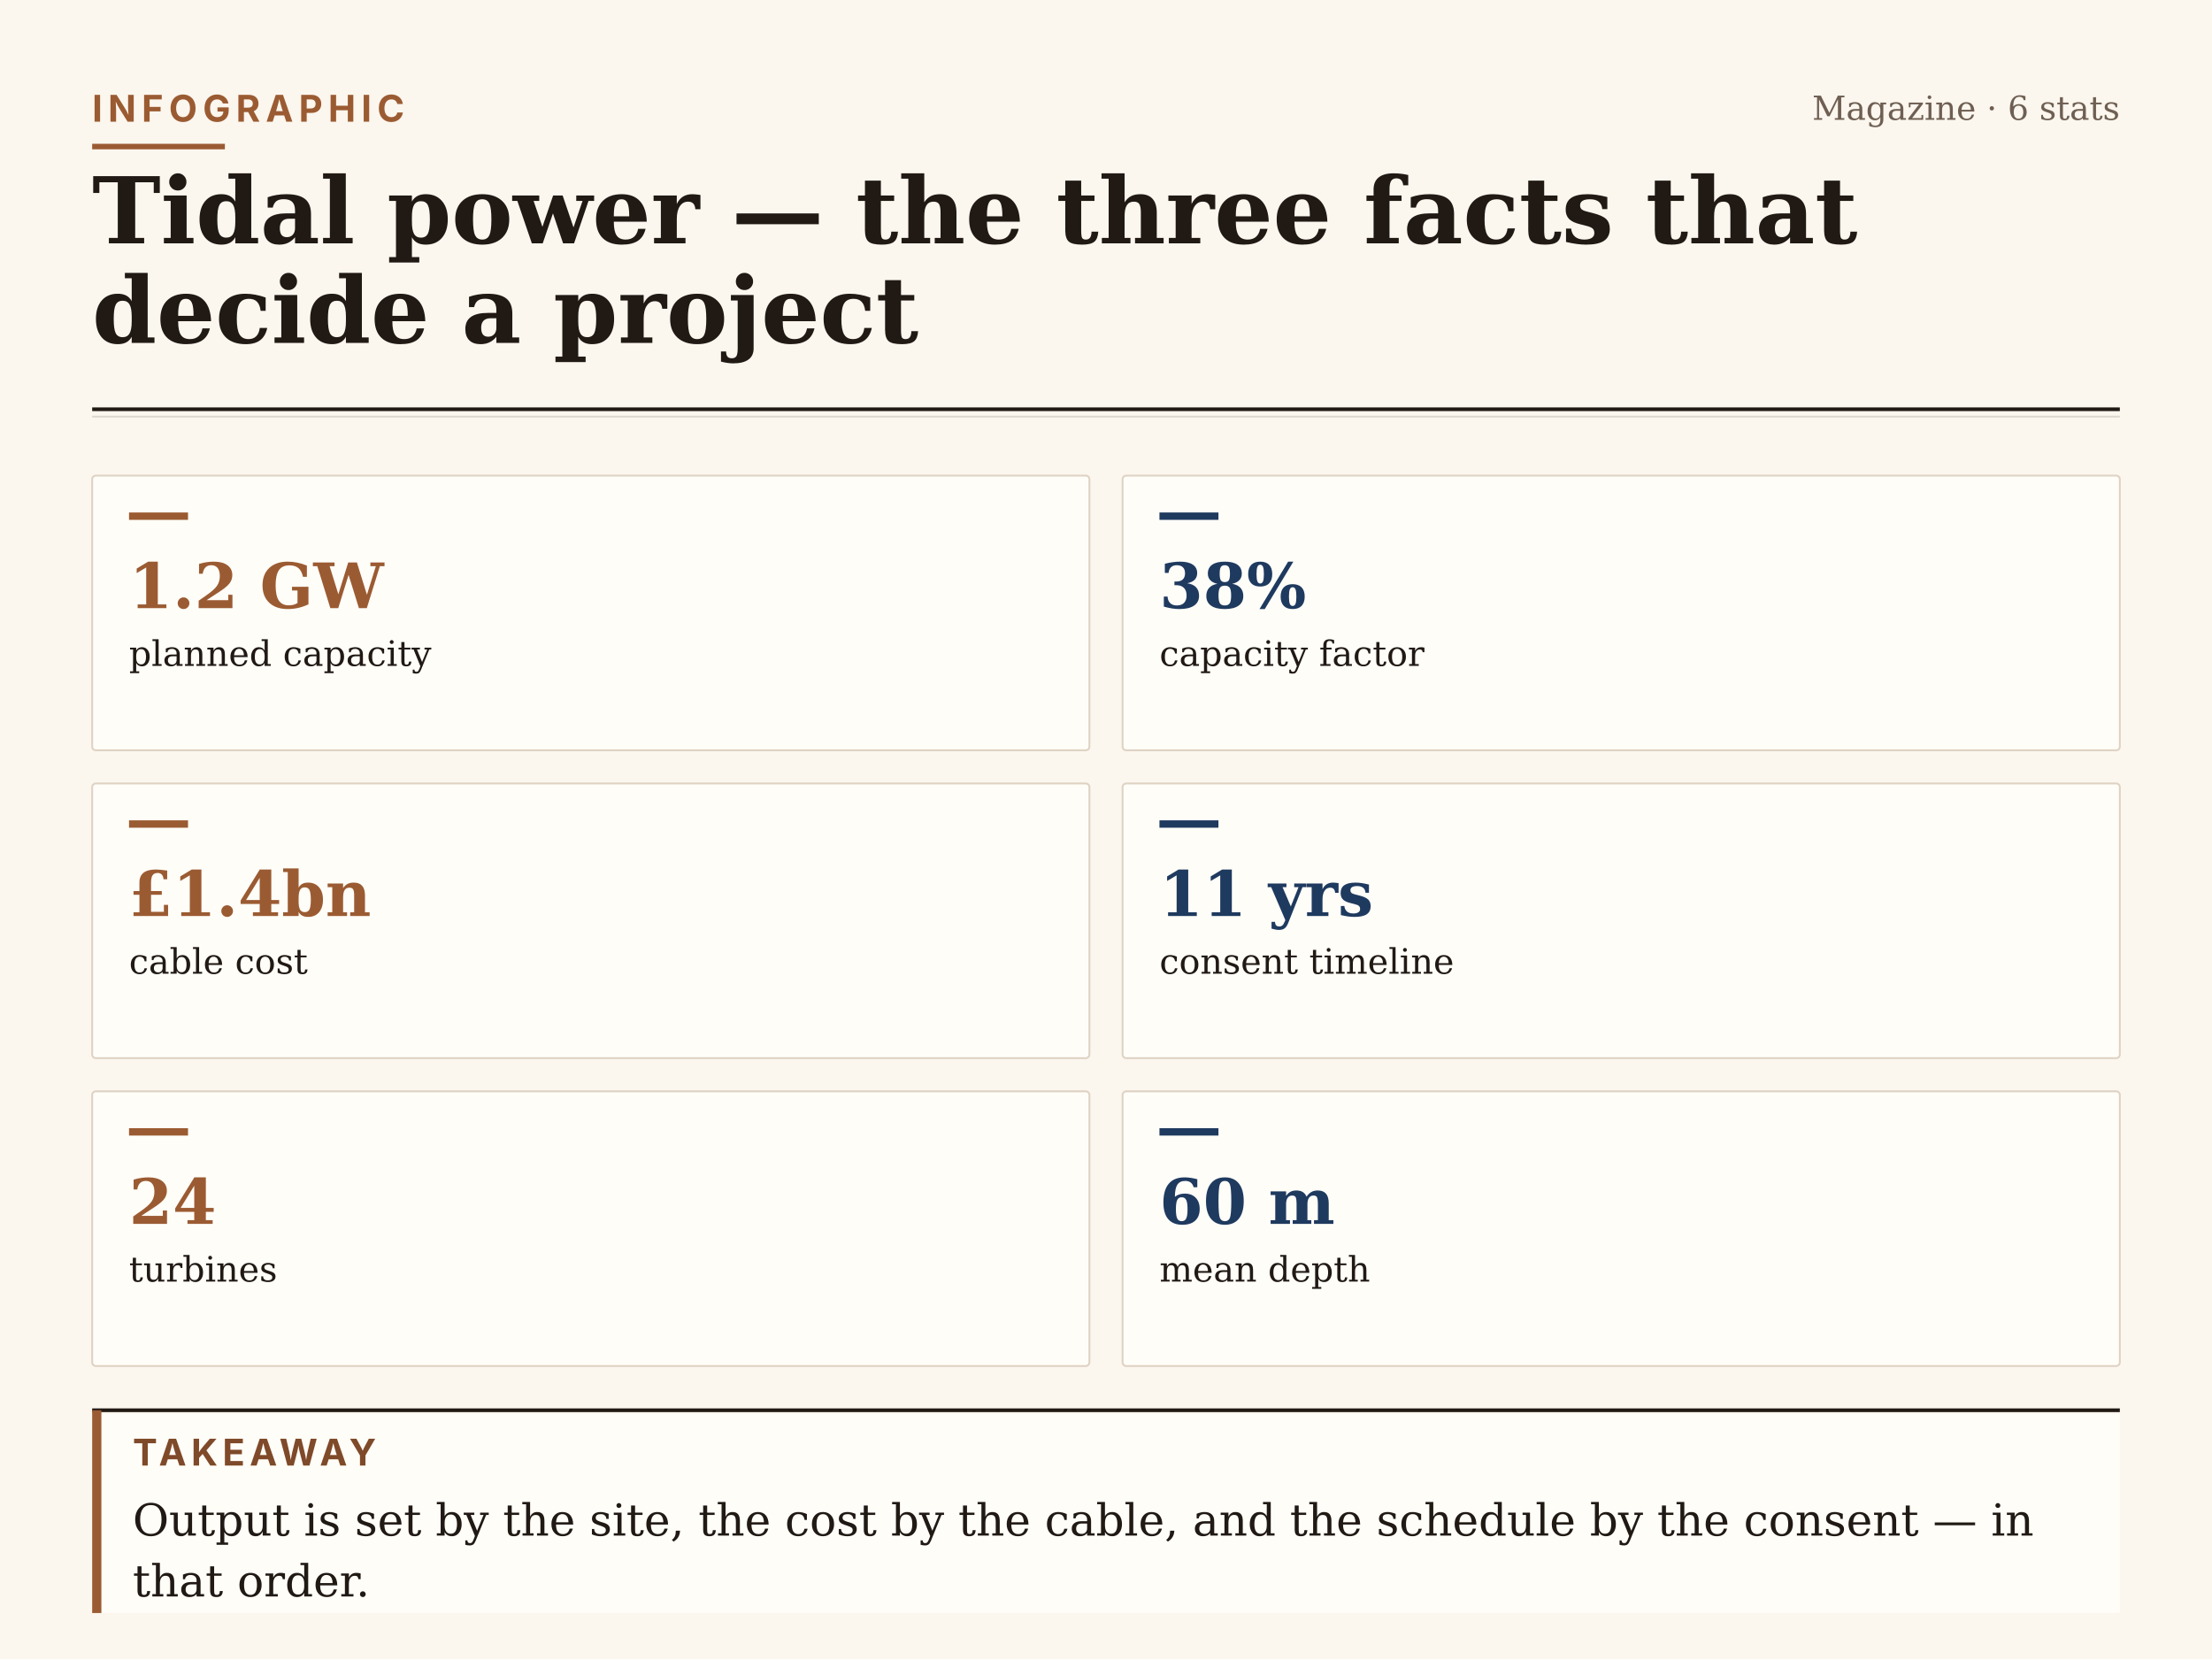
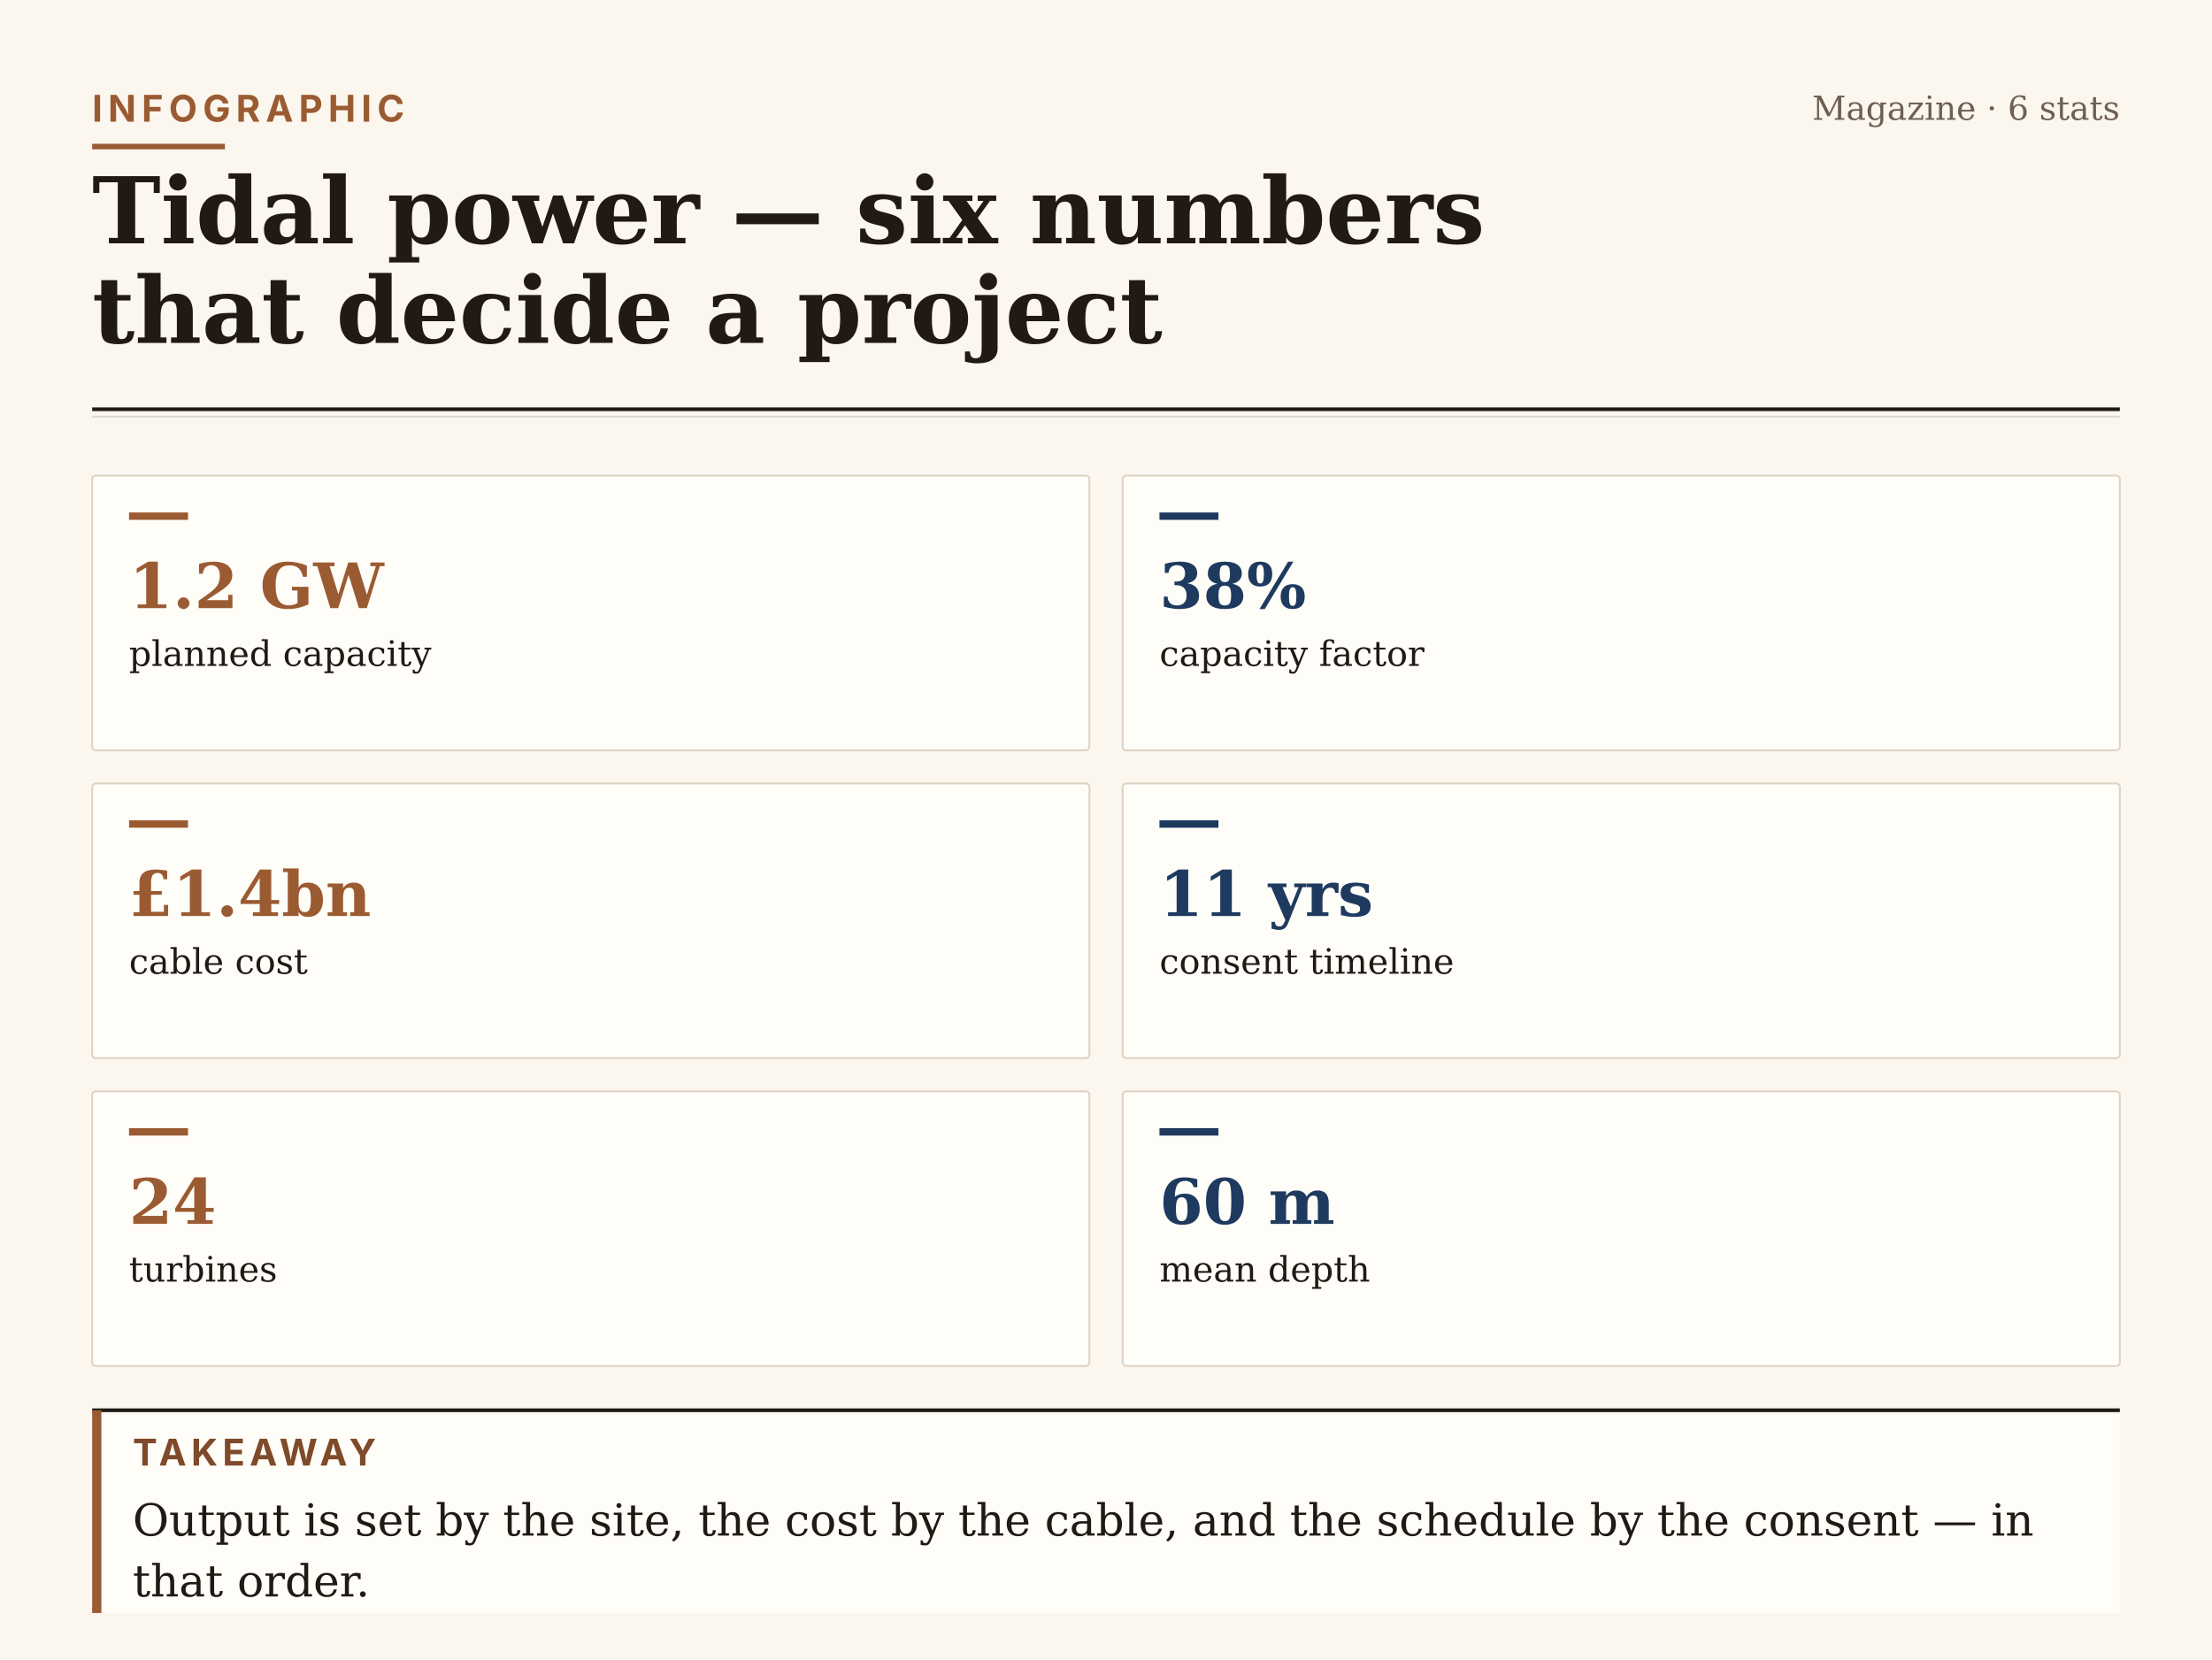
<svg xmlns="http://www.w3.org/2000/svg" width="1200" height="900" viewBox="0 0 1200 900" role="img" aria-labelledby="gfx-title gfx-desc" data-template="infographic" data-preset="magazine" data-detail="standard">
  <defs />
  <rect x="0.0" y="0.0" width="1200.0" height="900.0" fill="#fbf6ee" />
  <text x="50.0" y="66.0" font-family="'Inter var','Inter','DejaVu Sans','Helvetica Neue',Arial,sans-serif" font-size="20" font-weight="700" fill="#9b5b32" letter-spacing="3">INFOGRAPHIC</text>
  <rect x="50.0" y="78.0" width="72.0" height="3.0" fill="#9b5b32" />
  <text x="1150.0" y="65.0" font-family="'Iowan Old Style','Charter','DejaVu Serif',Georgia,serif" font-size="18" font-weight="400" fill="#6e5f52" text-anchor="end">Magazine · 6 stats</text>
-   <text x="50.0" y="132.0" font-family="'Iowan Old Style','Charter','DejaVu Serif',Georgia,serif" font-size="50" font-weight="700" fill="#201914">Tidal power — the three facts that</text>
-   <text x="50.0" y="186.0" font-family="'Iowan Old Style','Charter','DejaVu Serif',Georgia,serif" font-size="50" font-weight="700" fill="#201914">decide a project</text>
+   <text x="50.0" y="132.0" font-family="'Iowan Old Style','Charter','DejaVu Serif',Georgia,serif" font-size="50" font-weight="700" fill="#201914">Tidal power — six numbers</text>
+   <text x="50.0" y="186.0" font-family="'Iowan Old Style','Charter','DejaVu Serif',Georgia,serif" font-size="50" font-weight="700" fill="#201914">that decide a project</text>
  <line x1="50.0" y1="222.0" x2="1150.0" y2="222.0" stroke="#201914" stroke-width="2" />
  <line x1="50.0" y1="226.0" x2="1150.0" y2="226.0" stroke="#dcd8d1" stroke-width="1" />
  <rect x="50.0" y="258.0" width="541.0" height="149.0" rx="2.0" fill="#fffdf8" />
  <rect x="50.0" y="258.0" width="541.0" height="149.0" rx="2.0" fill="none" stroke="#ded2c3" stroke-width="1" />
  <rect x="70.0" y="278.0" width="32.0" height="4.0" fill="#9b5b32" />
-   <text x="70.0" y="329.9" font-family="'Iowan Old Style','Charter','DejaVu Serif',Georgia,serif" font-size="34" font-weight="700" fill="#9b5b32">1.2 GW</text>
+   <text x="70.0" y="329.9" font-family="'Iowan Old Style','Charter','DejaVu Serif',Georgia,serif" font-size="34" font-weight="700" fill="#9b5b32" font-feature-settings="'tnum' 1">1.2 GW</text>
  <text x="70.0" y="361.2" font-family="'Iowan Old Style','Charter','DejaVu Serif',Georgia,serif" font-size="19" font-weight="400" fill="#201914">planned capacity</text>
  <rect x="609.0" y="258.0" width="541.0" height="149.0" rx="2.0" fill="#fffdf8" />
  <rect x="609.0" y="258.0" width="541.0" height="149.0" rx="2.0" fill="none" stroke="#ded2c3" stroke-width="1" />
  <rect x="629.0" y="278.0" width="32.0" height="4.0" fill="#1f3a5f" />
-   <text x="629.0" y="329.9" font-family="'Iowan Old Style','Charter','DejaVu Serif',Georgia,serif" font-size="34" font-weight="700" fill="#1f3a5f">38%</text>
+   <text x="629.0" y="329.9" font-family="'Iowan Old Style','Charter','DejaVu Serif',Georgia,serif" font-size="34" font-weight="700" fill="#1f3a5f" font-feature-settings="'tnum' 1">38%</text>
  <text x="629.0" y="361.2" font-family="'Iowan Old Style','Charter','DejaVu Serif',Georgia,serif" font-size="19" font-weight="400" fill="#201914">capacity factor</text>
  <rect x="50.0" y="425.0" width="541.0" height="149.0" rx="2.0" fill="#fffdf8" />
  <rect x="50.0" y="425.0" width="541.0" height="149.0" rx="2.0" fill="none" stroke="#ded2c3" stroke-width="1" />
  <rect x="70.0" y="445.0" width="32.0" height="4.0" fill="#9b5b32" />
-   <text x="70.0" y="496.9" font-family="'Iowan Old Style','Charter','DejaVu Serif',Georgia,serif" font-size="34" font-weight="700" fill="#9b5b32">£1.4bn</text>
+   <text x="70.0" y="496.9" font-family="'Iowan Old Style','Charter','DejaVu Serif',Georgia,serif" font-size="34" font-weight="700" fill="#9b5b32" font-feature-settings="'tnum' 1">£1.4bn</text>
  <text x="70.0" y="528.2" font-family="'Iowan Old Style','Charter','DejaVu Serif',Georgia,serif" font-size="19" font-weight="400" fill="#201914">cable cost</text>
  <rect x="609.0" y="425.0" width="541.0" height="149.0" rx="2.0" fill="#fffdf8" />
  <rect x="609.0" y="425.0" width="541.0" height="149.0" rx="2.0" fill="none" stroke="#ded2c3" stroke-width="1" />
  <rect x="629.0" y="445.0" width="32.0" height="4.0" fill="#1f3a5f" />
-   <text x="629.0" y="496.9" font-family="'Iowan Old Style','Charter','DejaVu Serif',Georgia,serif" font-size="34" font-weight="700" fill="#1f3a5f">11 yrs</text>
+   <text x="629.0" y="496.9" font-family="'Iowan Old Style','Charter','DejaVu Serif',Georgia,serif" font-size="34" font-weight="700" fill="#1f3a5f" font-feature-settings="'tnum' 1">11 yrs</text>
  <text x="629.0" y="528.2" font-family="'Iowan Old Style','Charter','DejaVu Serif',Georgia,serif" font-size="19" font-weight="400" fill="#201914">consent timeline</text>
  <rect x="50.0" y="592.0" width="541.0" height="149.0" rx="2.0" fill="#fffdf8" />
  <rect x="50.0" y="592.0" width="541.0" height="149.0" rx="2.0" fill="none" stroke="#ded2c3" stroke-width="1" />
  <rect x="70.0" y="612.0" width="32.0" height="4.0" fill="#9b5b32" />
-   <text x="70.0" y="663.9" font-family="'Iowan Old Style','Charter','DejaVu Serif',Georgia,serif" font-size="34" font-weight="700" fill="#9b5b32">24</text>
+   <text x="70.0" y="663.9" font-family="'Iowan Old Style','Charter','DejaVu Serif',Georgia,serif" font-size="34" font-weight="700" fill="#9b5b32" font-feature-settings="'tnum' 1">24</text>
  <text x="70.0" y="695.2" font-family="'Iowan Old Style','Charter','DejaVu Serif',Georgia,serif" font-size="19" font-weight="400" fill="#201914">turbines</text>
  <rect x="609.0" y="592.0" width="541.0" height="149.0" rx="2.0" fill="#fffdf8" />
  <rect x="609.0" y="592.0" width="541.0" height="149.0" rx="2.0" fill="none" stroke="#ded2c3" stroke-width="1" />
  <rect x="629.0" y="612.0" width="32.0" height="4.0" fill="#1f3a5f" />
-   <text x="629.0" y="663.9" font-family="'Iowan Old Style','Charter','DejaVu Serif',Georgia,serif" font-size="34" font-weight="700" fill="#1f3a5f">60 m</text>
+   <text x="629.0" y="663.9" font-family="'Iowan Old Style','Charter','DejaVu Serif',Georgia,serif" font-size="34" font-weight="700" fill="#1f3a5f" font-feature-settings="'tnum' 1">60 m</text>
  <text x="629.0" y="695.2" font-family="'Iowan Old Style','Charter','DejaVu Serif',Georgia,serif" font-size="19" font-weight="400" fill="#201914">mean depth</text>
  <line x1="50.0" y1="765.0" x2="1150.0" y2="765.0" stroke="#201914" stroke-width="2" />
  <rect x="50.0" y="767.0" width="1100.0" height="108.0" fill="#fffdf8" />
  <rect x="50.0" y="765.0" width="5.0" height="110.0" fill="#9b5b32" />
  <text x="72.0" y="795.0" font-family="'Inter var','Inter','DejaVu Sans','Helvetica Neue',Arial,sans-serif" font-size="20" font-weight="700" fill="#7f4a29" letter-spacing="2.6">TAKEAWAY</text>
  <text x="72.0" y="833.0" font-family="'Iowan Old Style','Charter','DejaVu Serif',Georgia,serif" font-size="24" font-weight="400" fill="#201914">Output is set by the site, the cost by the cable, and the schedule by the consent — in</text>
  <text x="72.0" y="866.0" font-family="'Iowan Old Style','Charter','DejaVu Serif',Georgia,serif" font-size="24" font-weight="400" fill="#201914">that order.</text>
</svg>
